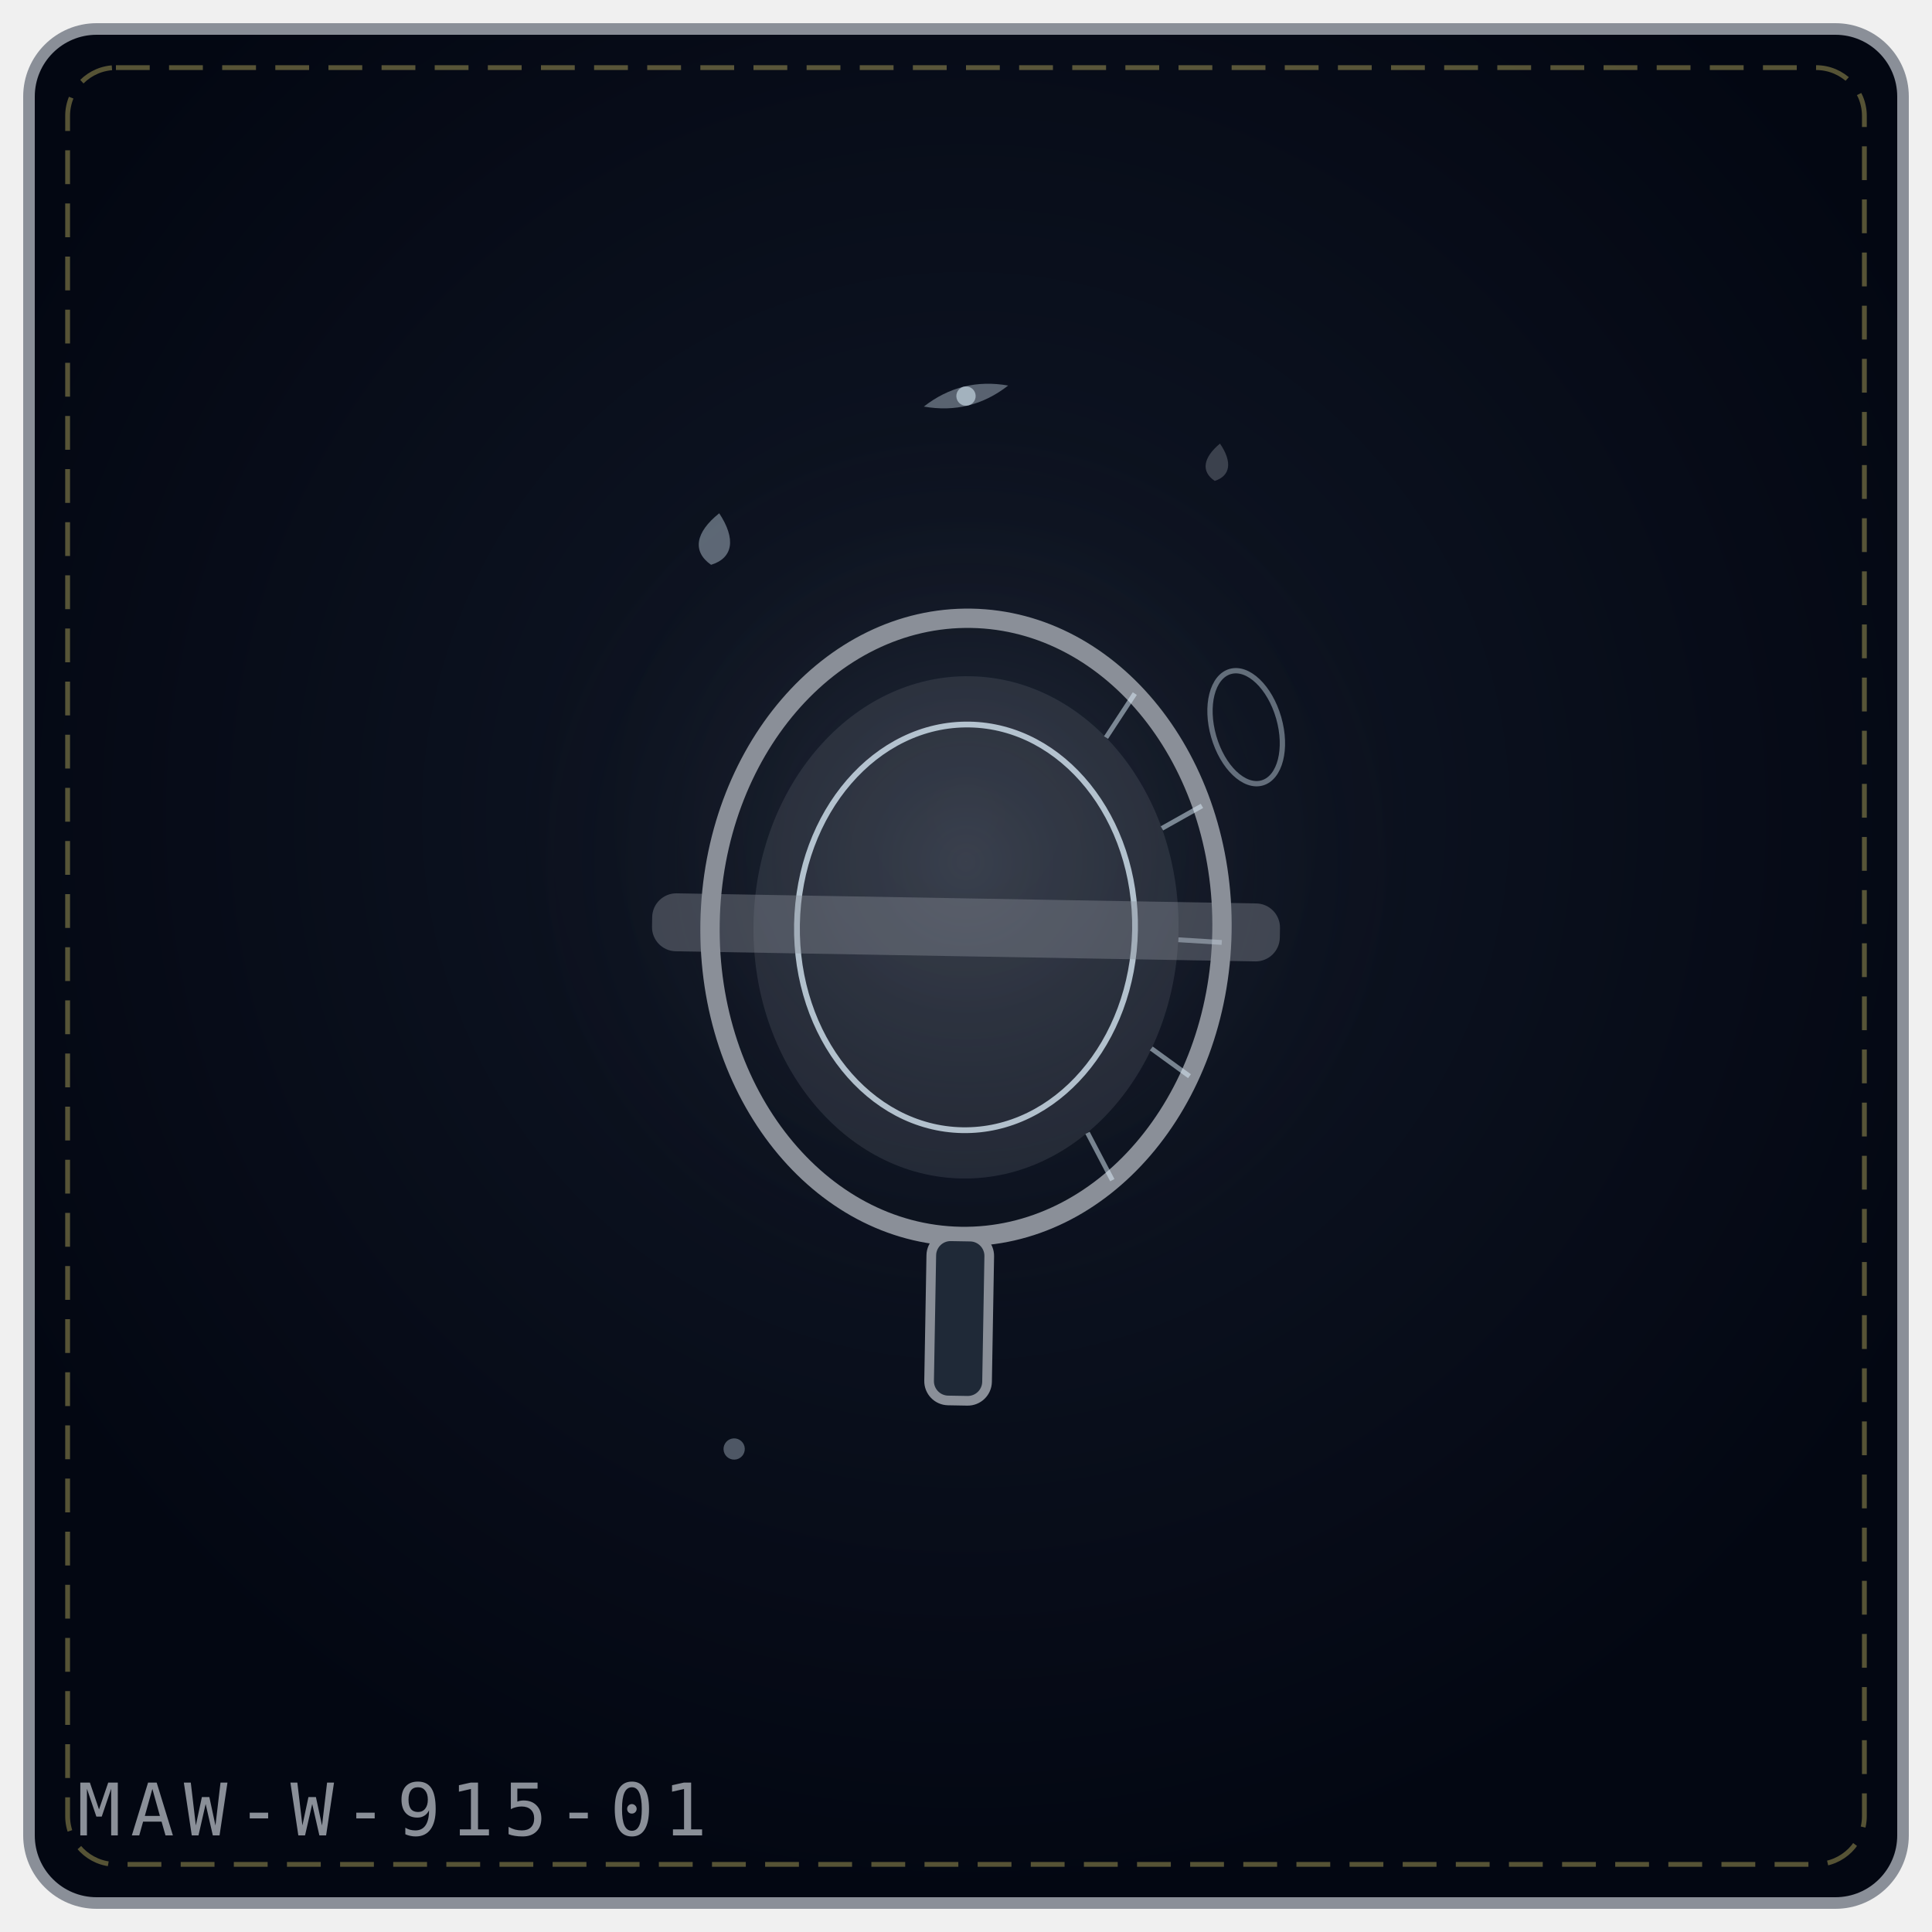
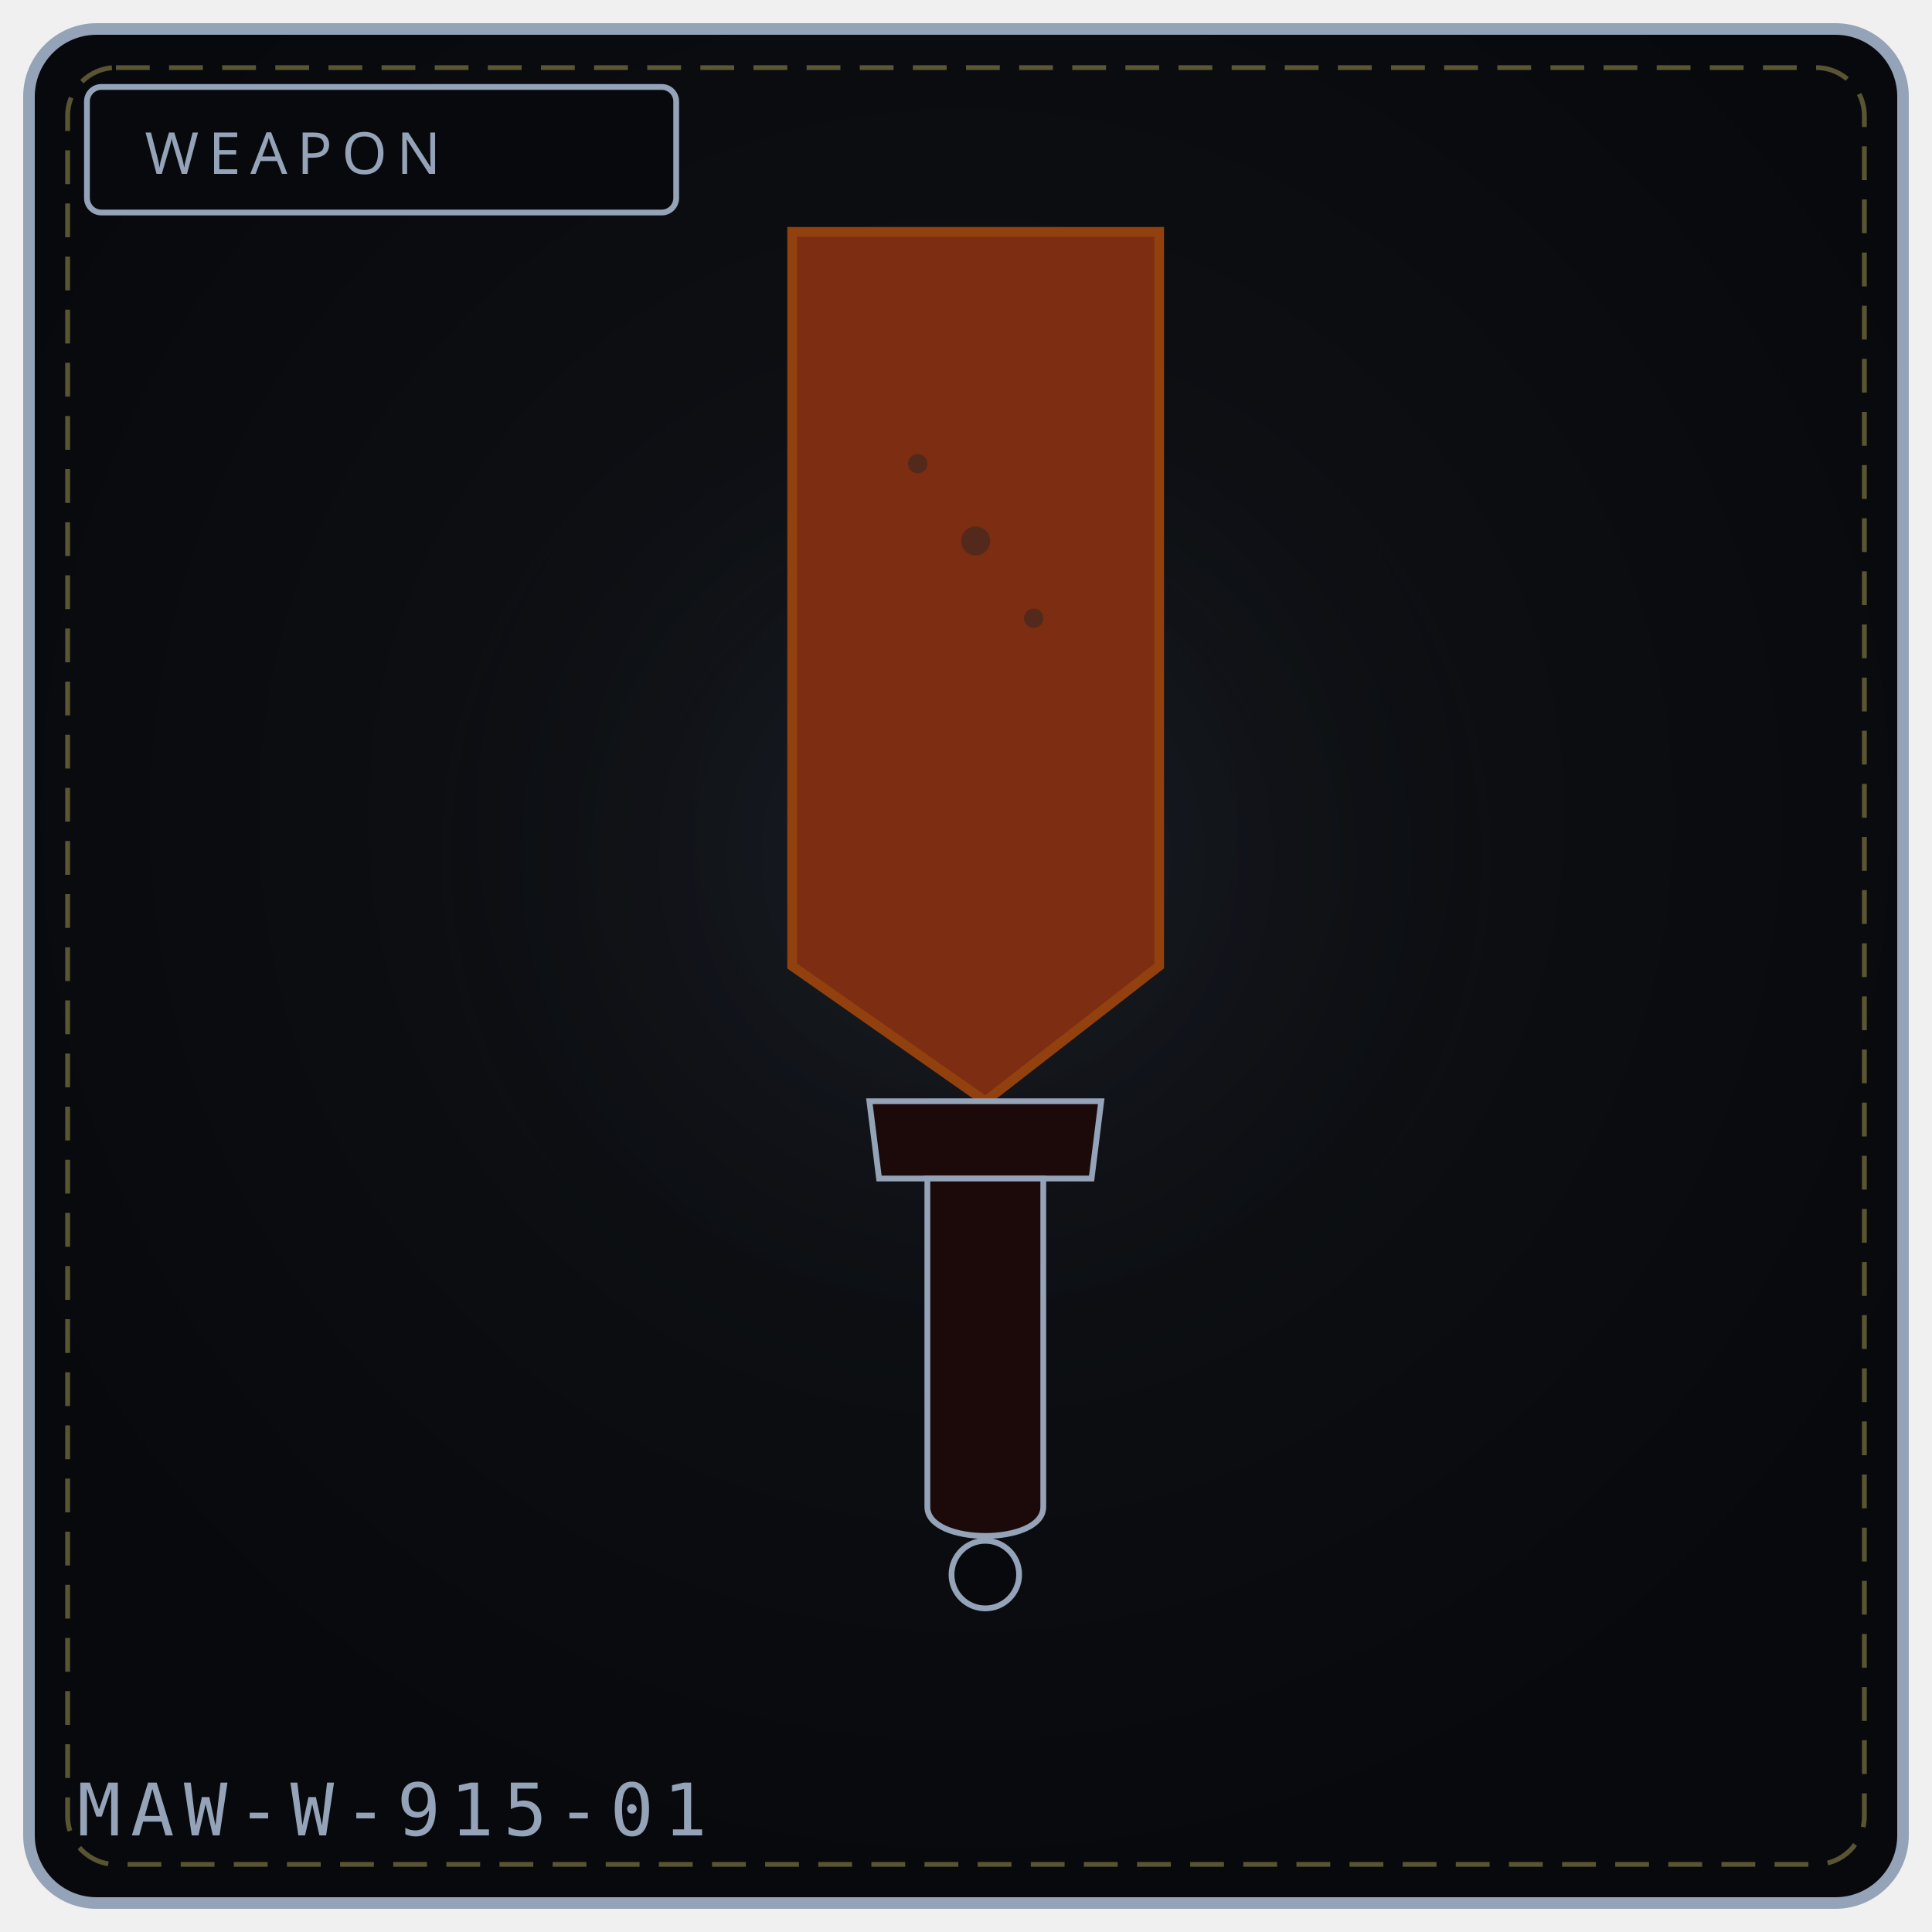
- <svg xmlns="http://www.w3.org/2000/svg" viewBox="0 0 400 400" width="100%" height="100%" role="img" aria-label="THE RUSTED LENS">
+ <svg xmlns="http://www.w3.org/2000/svg" viewBox="0 0 400 400" width="100%" height="100%" role="img" aria-label="WEAPON 915">
  <defs>
-     <radialGradient id="bgf889b7" cx="50%" cy="42%" r="58%">
-       <stop offset="0%" stop-color="#111827" />
-       <stop offset="100%" stop-color="#030712" />
+     <radialGradient id="bg915" cx="50%" cy="42%" r="58%">
+       <stop offset="0%" stop-color="#111318" />
+       <stop offset="100%" stop-color="#08090c" />
    </radialGradient>
-     <radialGradient id="glf889b7" cx="50%" cy="46%" r="42%">
-       <stop offset="0%" stop-color="#8a8f98" stop-opacity=".2" />
+     <radialGradient id="gl915" cx="50%" cy="46%" r="50%">
+       <stop offset="0%" stop-color="#475569" stop-opacity=".20" />
      <stop offset="100%" stop-color="#000" stop-opacity="0" />
    </radialGradient>
  </defs>
-   <rect x="6" y="6" width="388" height="388" rx="14" fill="url(#bgf889b7)" stroke="#8a8f98" stroke-width="2.4" />
+   <rect x="6" y="6" width="388" height="388" rx="14" fill="url(#bg915)" stroke="#94a3b8" stroke-width="2.4" />
  <rect x="14" y="14" width="372" height="372" rx="10" fill="none" stroke="#f1df76" stroke-width="1" stroke-dasharray="7 4" opacity=".35" />
-   <circle cx="200" cy="188" r="119" fill="url(#glf889b7)" />
-   <g transform="rotate(1 200.0 192.0)">
-     <ellipse cx="200.0" cy="192.0" rx="53.0" ry="64.0" fill="none" stroke="#8a8f98" stroke-width="4" />
-     <ellipse cx="200.0" cy="192.0" rx="44.0" ry="52.0" fill="#8a8f98" fill-opacity=".18" />
-     <ellipse cx="200.0" cy="192.0" rx="35.0" ry="42.0" fill="none" stroke="#e0f2fe" stroke-width="1.2" opacity=".75" />
-     <path d="M234.1 143.0 L228.3 152.2" stroke="#e0f2fe" stroke-width="1" opacity=".5" />
-     <path d="M248.4 166.0 L240.2 170.8" stroke="#e0f2fe" stroke-width="1" opacity=".5" />
-     <path d="M253.0 194.2 L244.0 193.8" stroke="#e0f2fe" stroke-width="1" opacity=".5" />
-     <path d="M246.8 222.0 L238.8 216.4" stroke="#e0f2fe" stroke-width="1" opacity=".5" />
-     <path d="M231.2 243.8 L225.9 234.1" stroke="#e0f2fe" stroke-width="1" opacity=".5" />
-     <rect x="135.0" y="186.0" width="130.0" height="12" rx="5" fill="#8a8f98" fill-opacity=".4" />
-     <rect x="194.0" y="256.0" width="12" height="34.0" rx="4" fill="#1f2937" stroke="#8a8f98" stroke-width="2" />
-   </g>
-   <g transform="rotate(-16 258.0 136.0)">
-     <ellipse cx="254.0" cy="150.0" rx="7" ry="12" fill="none" stroke="#e0f2fe" stroke-width="1.1" opacity=".4" />
-   </g>
-   <g transform="rotate(9 148.0 112.0)" opacity=".9">
-     <path d="M148.0 106.2 C152.3 110.9, 152.3 114.9, 148.0 117.0 C143.7 114.9, 143.7 110.9, 148.0 106.2 Z" fill="#e0f2fe" opacity=".42" />
-   </g>
-   <g transform="rotate(8 252.0 96.0)" opacity=".9">
-     <path d="M252.0 91.8 C255.1 95.2, 255.1 98.1, 252.0 99.6 C248.9 98.1, 248.9 95.2, 252.0 91.8 Z" fill="#8a8f98" opacity=".42" />
-   </g>
-   <g transform="rotate(-14 200.0 82.0)" opacity=".9">
-     <path d="M191.0 82.0 Q200.0 78.0 209.0 82.0 Q200.0 86.0 191.0 82.0 Z" fill="#e0f2fe" opacity=".4" />
-     <circle cx="200.0" cy="82.0" r="2.0" fill="#e0f2fe" opacity=".65" />
-   </g>
-   <g transform="rotate(-14 152.0 300.0)" opacity=".9">
-     <circle cx="152.0" cy="300.0" r="2.2" fill="#e0f2fe" opacity=".36" />
-   </g>
-   <text x="16" y="380" font-family="monospace" font-size="15" letter-spacing="2" fill="#8a8f98">MAW-W-915-01</text>
+   <circle cx="200" cy="188" r="132" fill="url(#gl915)" />
+   <rect x="18" y="18" width="122" height="26" rx="3" fill="#08090c" stroke="#94a3b8" stroke-width="1.2" />
+   <text x="30" y="36" fill="#94a3b8" font-family="Impact, Arial Black, sans-serif" font-size="12" letter-spacing="2">WEAPON</text>
+   <path d="M164 48 L 240 48 L 240 200 L 204 228 L 164 200 Z" fill="#7c2d12" stroke="#92400e" stroke-width="2" />
+   <circle cx="190" cy="96" r="2" fill="#292524" opacity=".5" />
+   <circle cx="202" cy="112" r="3" fill="#292524" opacity=".5" />
+   <circle cx="214" cy="128" r="2" fill="#292524" opacity=".5" />
+   <path d="M180 228 L 228 228 L 226 244 L 182 244 Z" fill="#1c0a0a" stroke="#94a3b8" stroke-width="1.2" />
+   <path d="M192 244 L 192 312 C 192 320, 216 320, 216 312 L 216 244 Z" fill="#1c0a0a" stroke="#94a3b8" stroke-width="1.2" />
+   <circle cx="204" cy="326" r="7" fill="#08090c" stroke="#94a3b8" stroke-width="1.2" />
+   <text x="16" y="380" font-family="monospace" font-size="15" letter-spacing="2" fill="#94a3b8">MAW-W-915-01</text>
+   <rect x="155" y="325" width="4" height="5" fill="#fff" opacity=".0" />
+   <circle cx="95" cy="343" r="1" fill="#000" opacity=".0" />
</svg>
